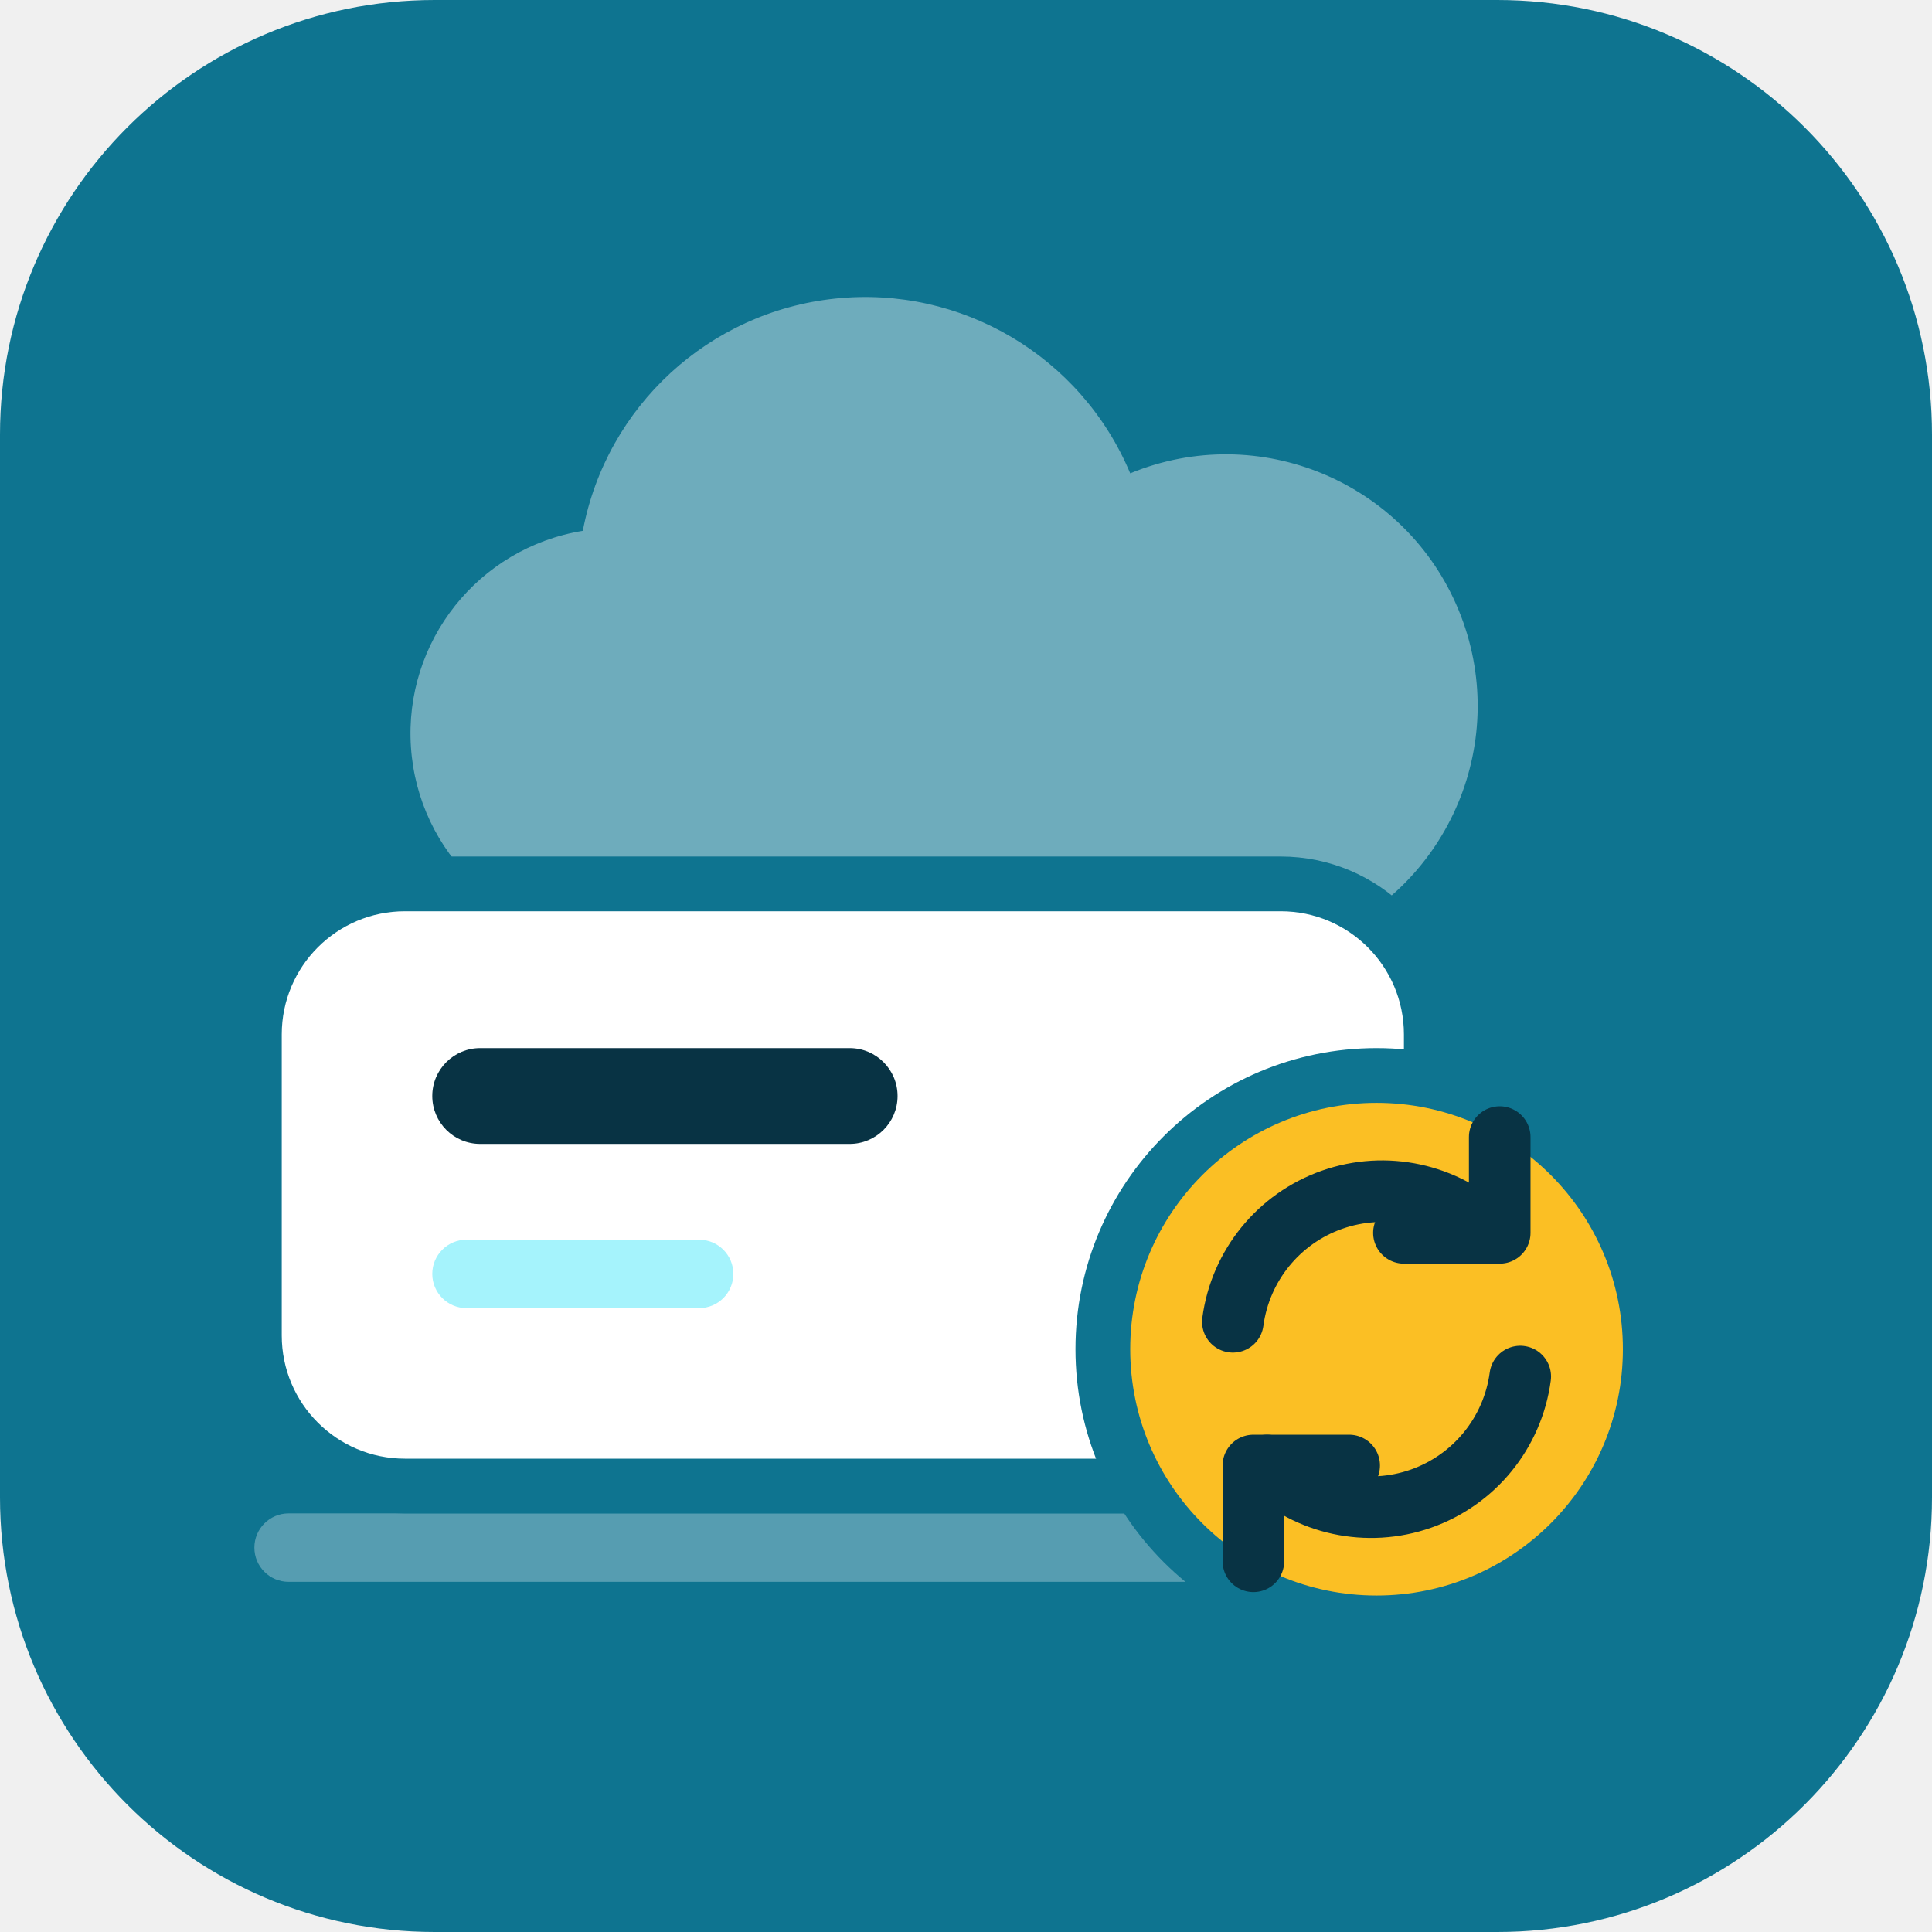
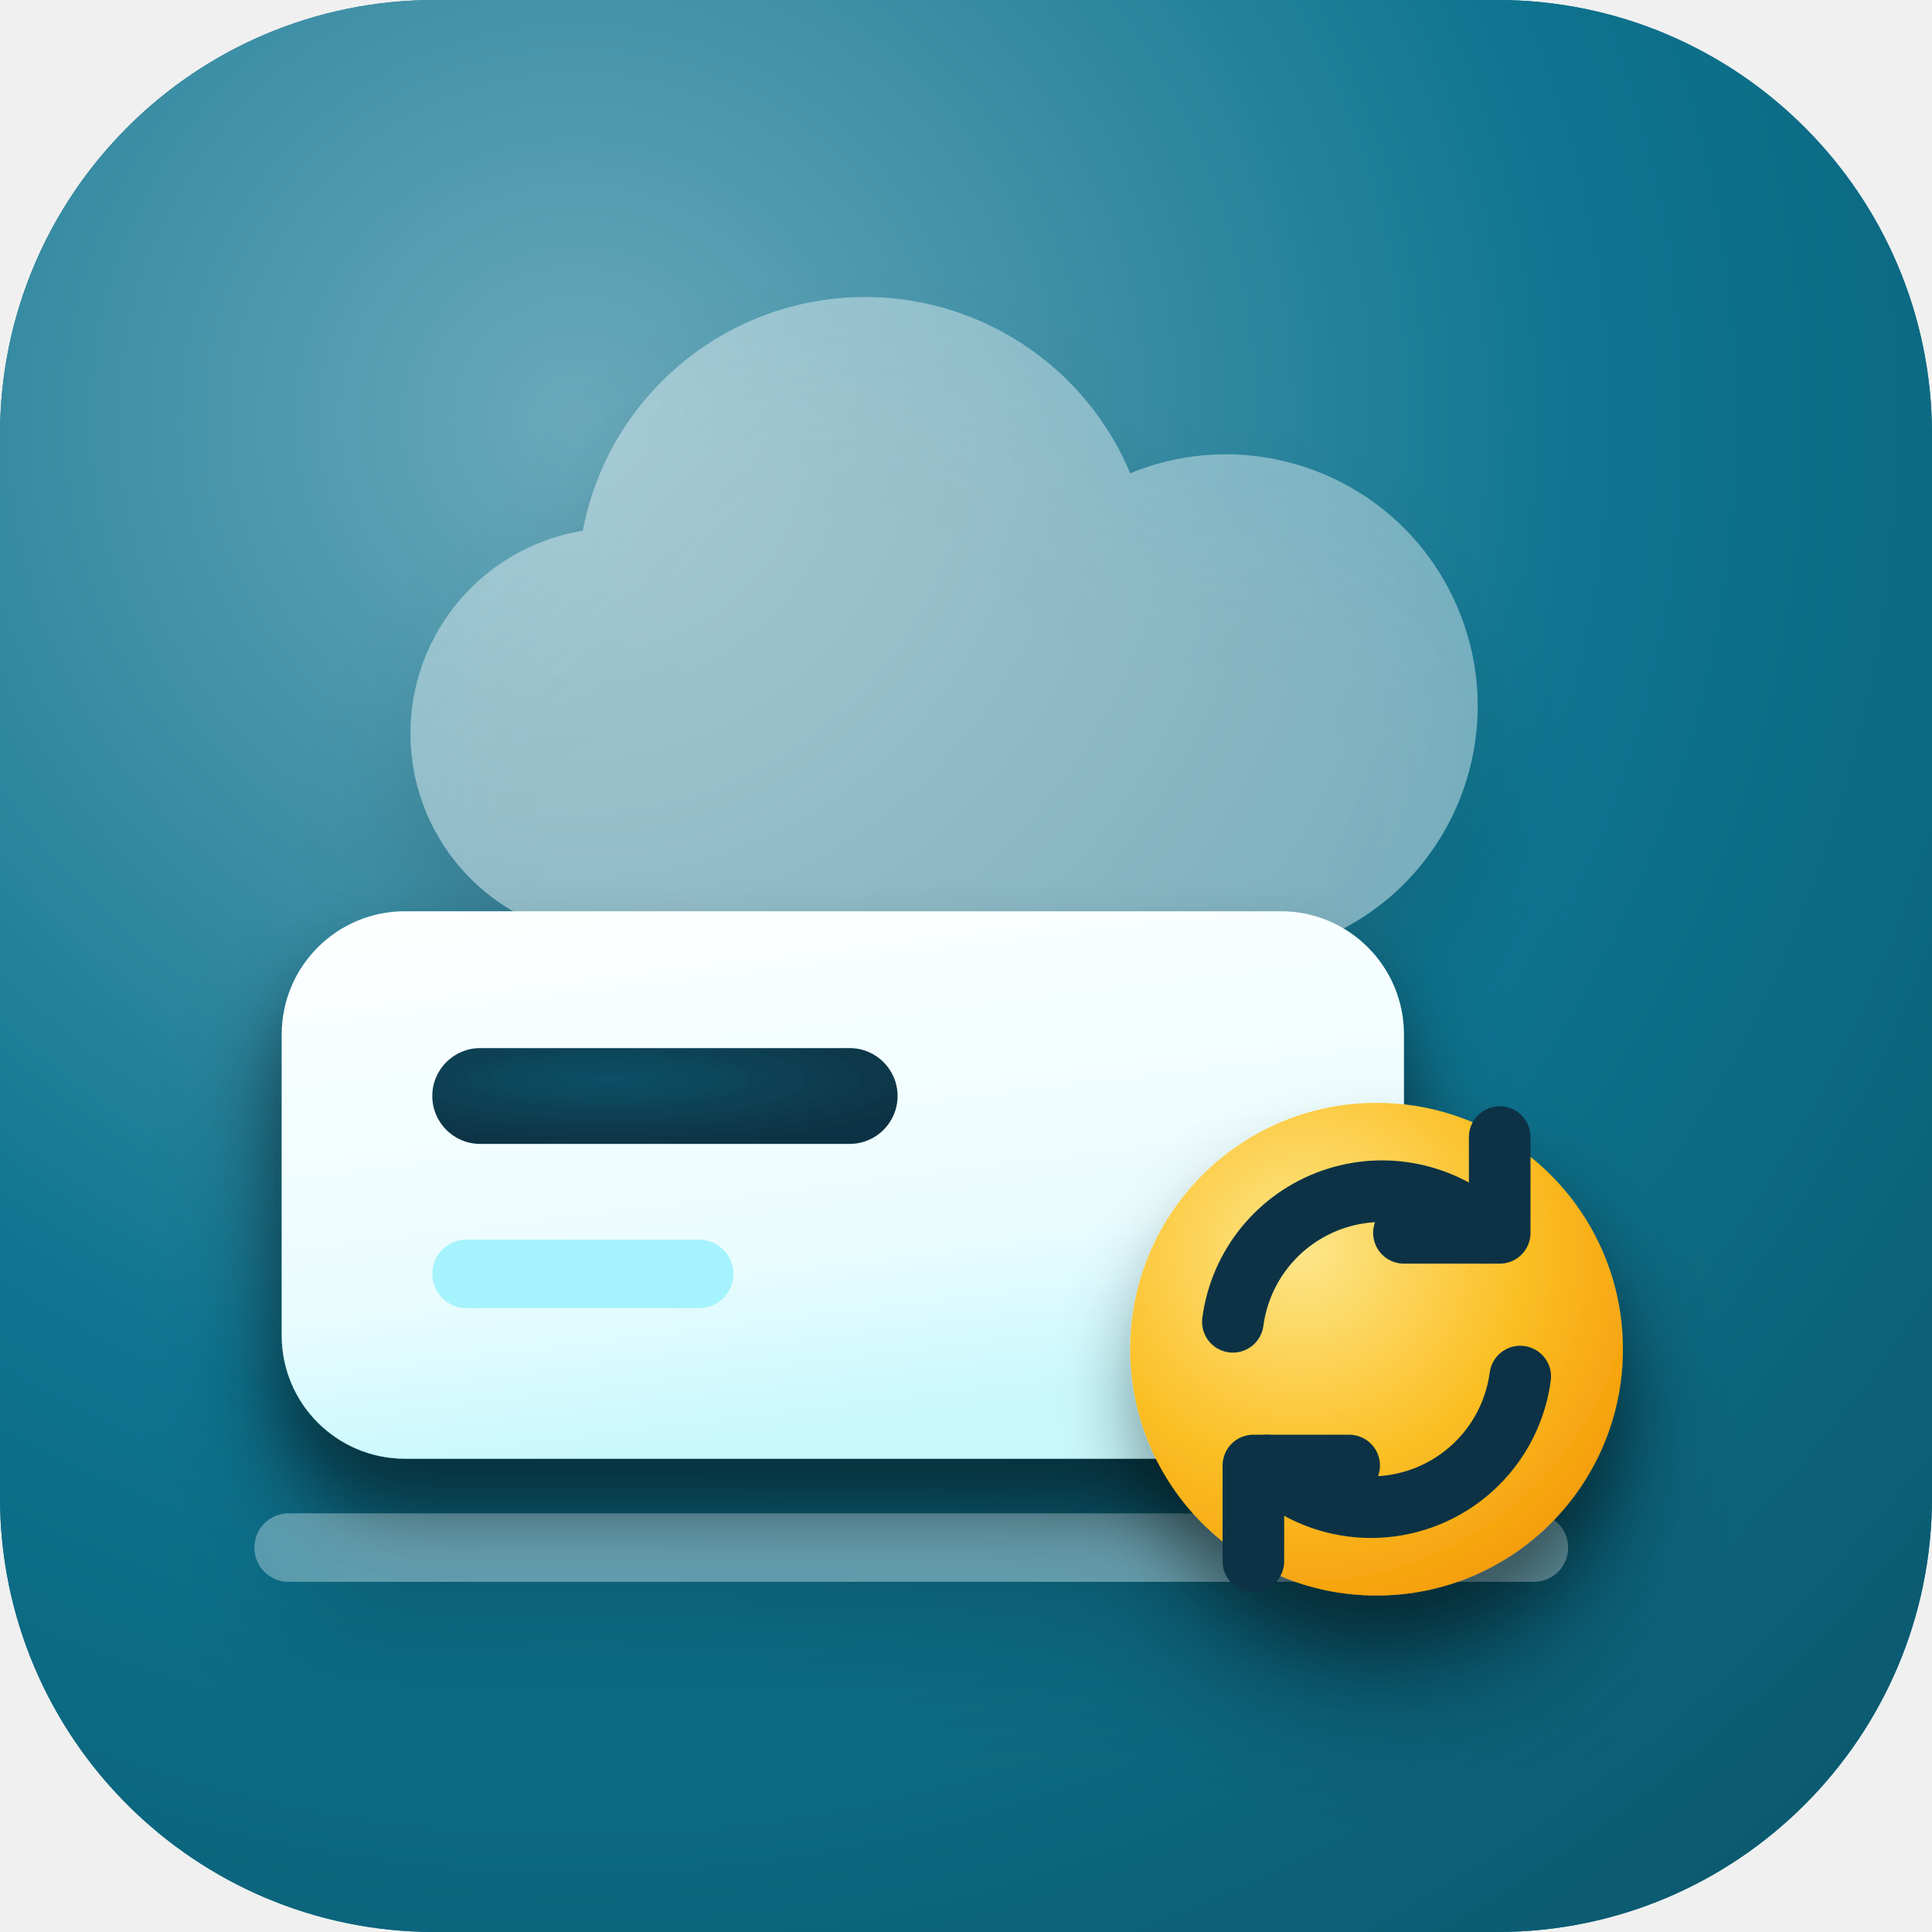
<svg xmlns="http://www.w3.org/2000/svg" viewBox="0 0 120 120">
+   <defs>
+     <radialGradient id="libraedgeF" cx="30%" cy="22%" r="95%">
+       <stop offset="0" stop-color="#6aa9ba" />
+       <stop offset=".55" stop-color="#0e7490" />
+       <stop offset="1" stop-color="#0b5a70" />
+     </radialGradient>
+     <linearGradient id="libraedgeB" x1="0" y1="0" x2=".25" y2="1">
+       <stop offset="0" stop-color="#ffffff" />
+       <stop offset=".7" stop-color="#e9fcfe" />
+       <stop offset="1" stop-color="#c9f8fd" />
+     </linearGradient>
+     <radialGradient id="libraedgeO" cx="38%" cy="32%" r="70%">
+       <stop offset="0" stop-color="#0b5066" />
+       <stop offset="1" stop-color="#083344" />
+     </radialGradient>
+     <radialGradient id="libraedgeA" cx="35%" cy="30%" r="75%">
+       <stop offset="0" stop-color="#fde68a" />
+       <stop offset=".6" stop-color="#fbbf24" />
+       <stop offset="1" stop-color="#f59e0b" />
+     </radialGradient>
+     <filter id="libraedgeS" x="-30%" y="-30%" width="160%" height="170%">
+       <feGaussianBlur in="SourceAlpha" stdDeviation="4" />
+       <feOffset dy="6" />
+       <feComponentTransfer>
+         <feFuncA type="linear" slope="0.32" />
+       </feComponentTransfer>
+       <feMerge>
+         <feMergeNode />
+         <feMergeNode in="SourceGraphic" />
+       </feMerge>
+     </filter>
+     <filter id="libraedges" x="-40%" y="-40%" width="180%" height="190%">
+       <feGaussianBlur in="SourceAlpha" stdDeviation="2.6" />
+       <feOffset dy="3.5" />
+       <feComponentTransfer>
+         <feFuncA type="linear" slope="0.38" />
+       </feComponentTransfer>
+       <feMerge>
+         <feMergeNode />
+         <feMergeNode in="SourceGraphic" />
+       </feMerge>
+     </filter>
+   </defs>
  <rect width="120" height="120" rx="27" fill="#0e7490" />
+   <rect width="120" height="120" rx="27" fill="url(#libraedgeF)" />
  <g transform="translate(9 9) scale(.85)">
-     <path d="M34 58a15 15 0 0 1-2-29.8A21 21 0 0 1 72 24a17 17 0 0 1 14 34z" fill="#ffffff" opacity=".4" />
-     <rect x="8" y="100" width="96" height="5" rx="2.5" fill="#ffffff" opacity=".3" />
-     <rect x="10" y="56" width="82" height="40" rx="9" fill="#ffffff" stroke="#0e7490" stroke-width="8" paint-order="stroke" stroke-linejoin="round" />
-     <rect x="21" y="66" width="34" height="7" rx="3.5" fill="#083344" />
-     <rect x="21" y="80" width="22" height="5" rx="2.5" fill="#a5f3fc" />
-     <circle cx="90" cy="88" r="18" fill="#fbbf24" stroke="#0e7490" stroke-width="8" paint-order="stroke" stroke-linejoin="round" />
-     <g fill="none" stroke="#083344" stroke-width="4.5" stroke-linecap="round" stroke-linejoin="round">
-       <path d="M79.5 86a11 11 0 0 1 18.5-6.5" />
-       <path d="M99 72.5v7h-7" />
-       <path d="M100.5 90a11 11 0 0 1-18.5 6.5" />
-       <path d="M81 103.5v-7h7" />
+     <g filter="url(#libraedgeS)">
+       <path d="M34 58a15 15 0 0 1-2-29.8A21 21 0 0 1 72 24a17 17 0 0 1 14 34z" fill="#ffffff" opacity=".4" />
+       <rect x="8" y="100" width="96" height="5" rx="2.5" fill="#ffffff" opacity=".3" />
+       <rect x="10" y="56" width="82" height="40" rx="9" fill="url(#libraedgeB)" filter="url(#libraedges)" />
+       <rect x="21" y="66" width="34" height="7" rx="3.5" fill="url(#libraedgeO)" />
+       <rect x="21" y="80" width="22" height="5" rx="2.5" fill="#a5f3fc" />
+       <circle cx="90" cy="88" r="18" fill="url(#libraedgeA)" filter="url(#libraedges)" />
+       <g fill="none" stroke="#083344" stroke-width="4.5" stroke-linecap="round" stroke-linejoin="round">
+         <path d="M79.5 86a11 11 0 0 1 18.5-6.5" />
+         <path d="M99 72.5v7h-7" />
+         <path d="M100.5 90a11 11 0 0 1-18.5 6.5" />
+         <path d="M81 103.5v-7h7" />
+       </g>
    </g>
  </g>
</svg>
